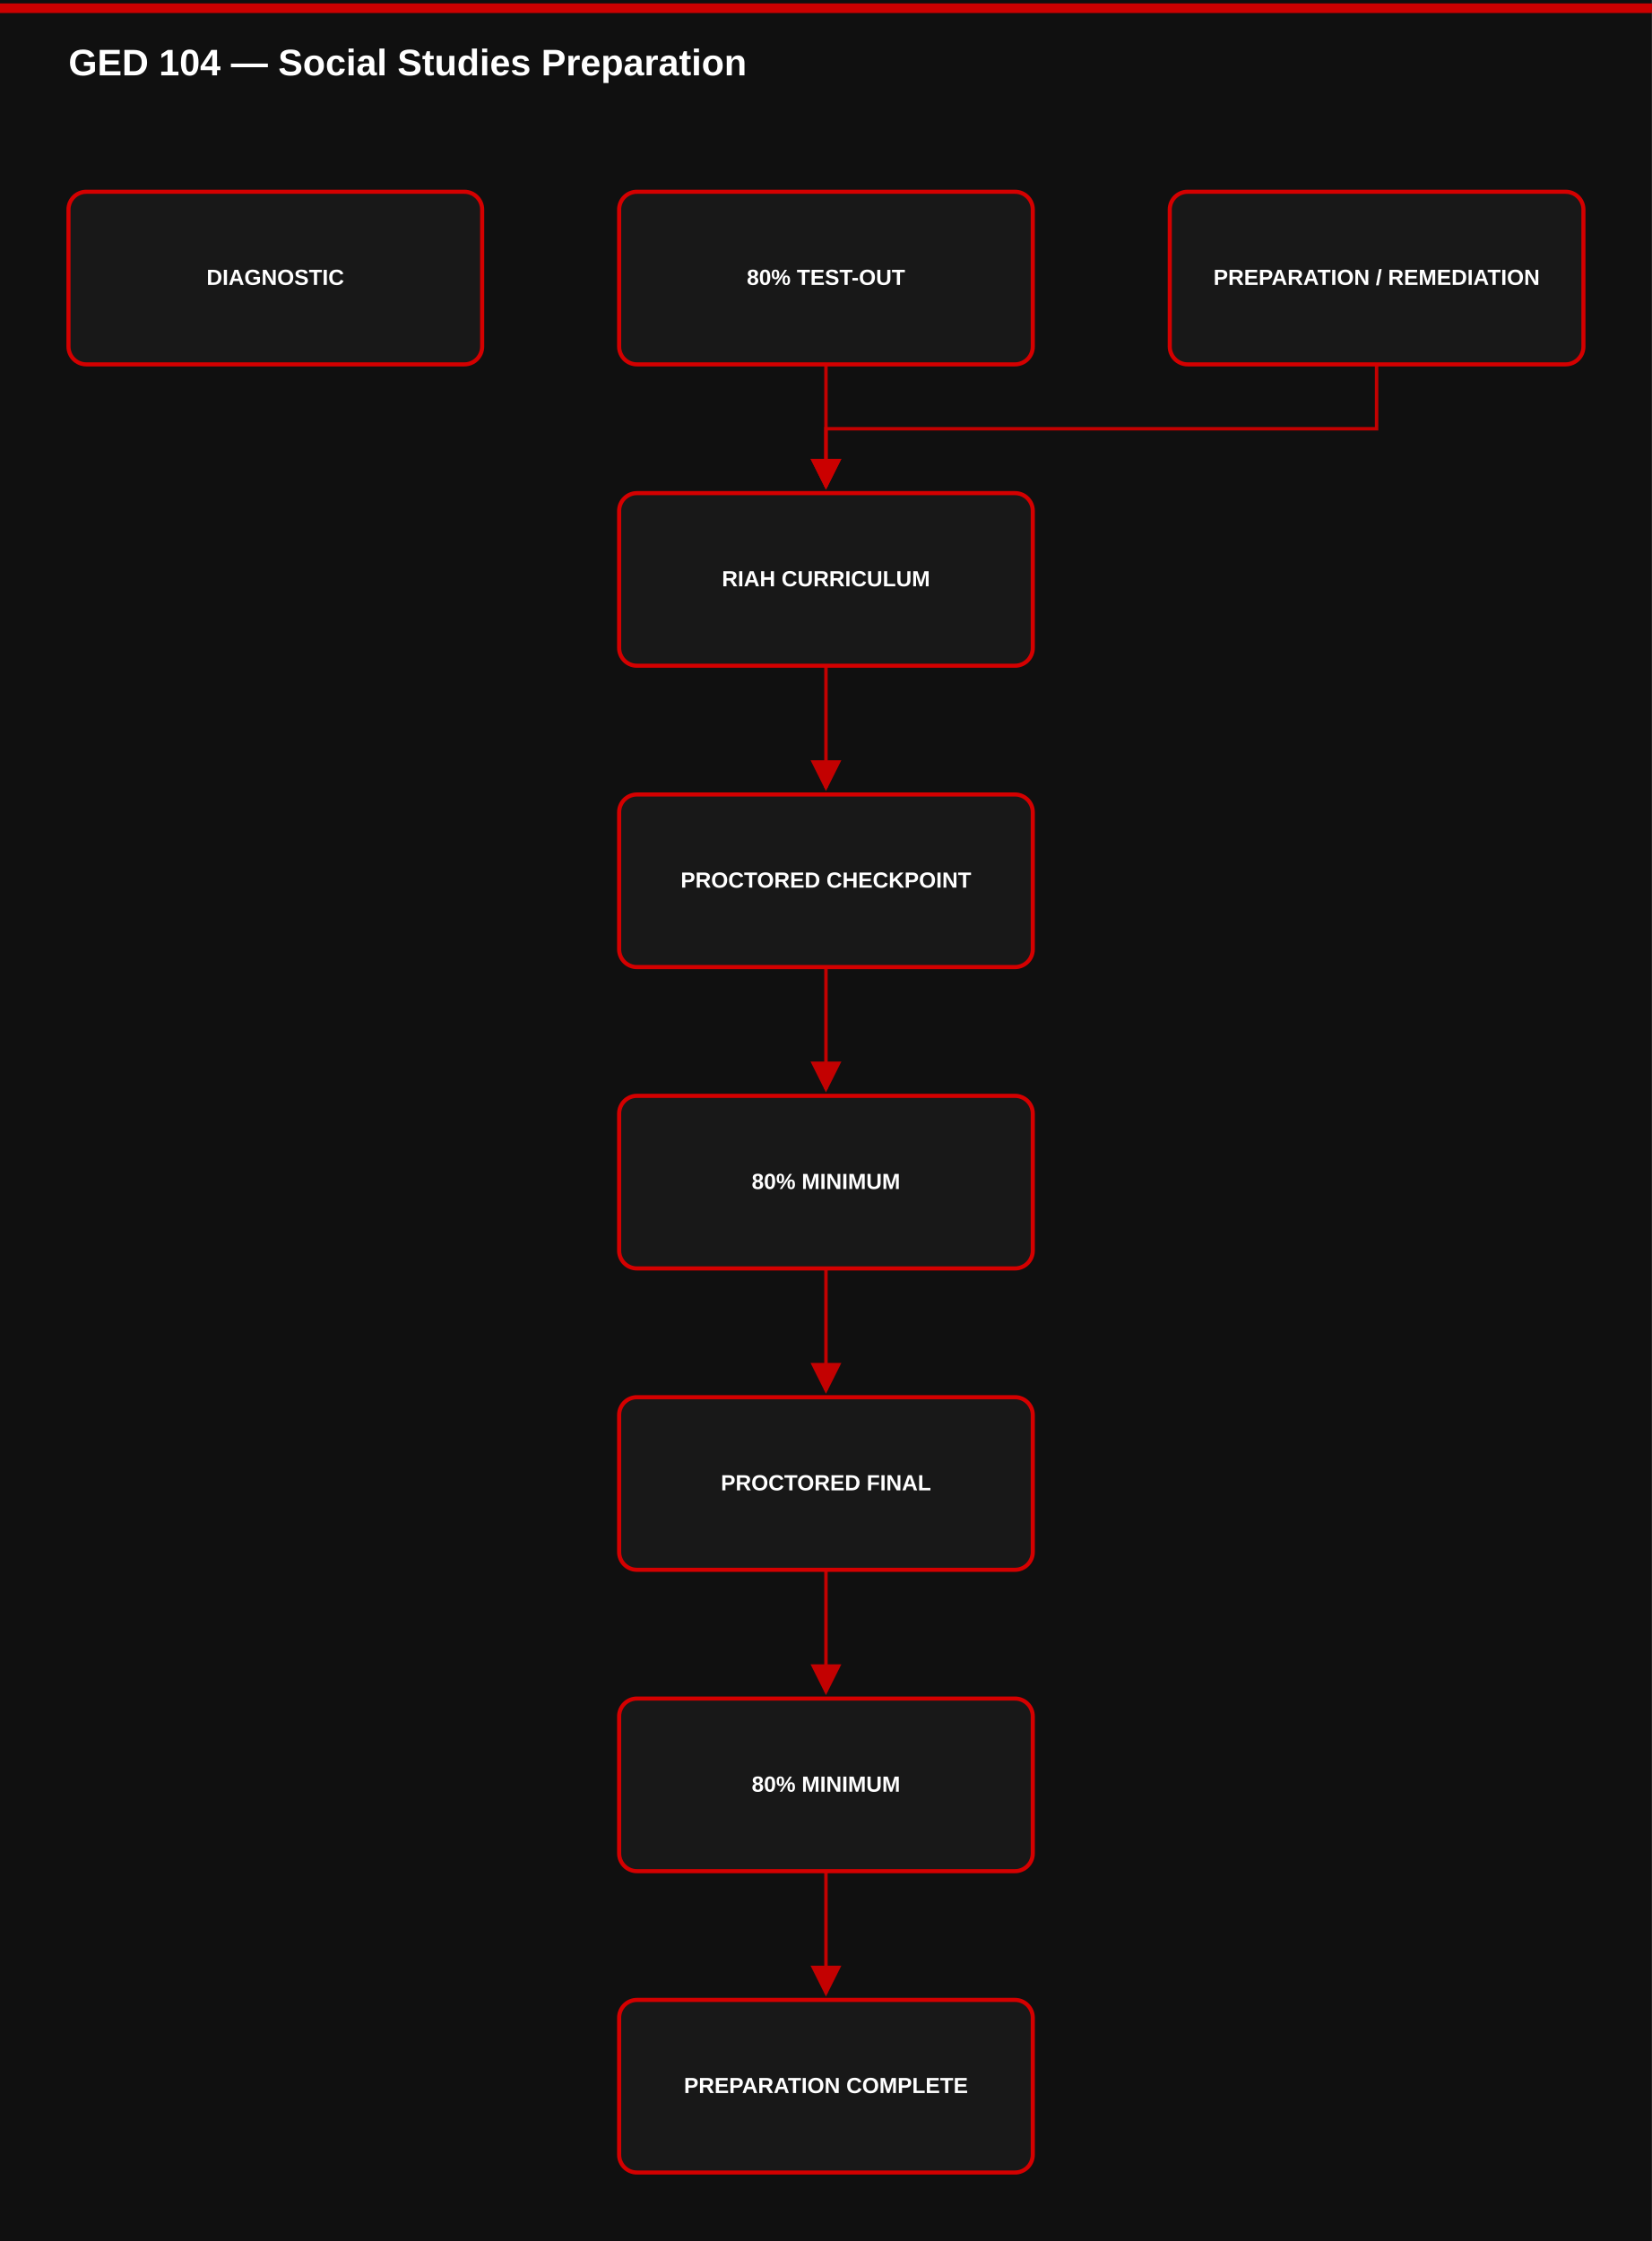
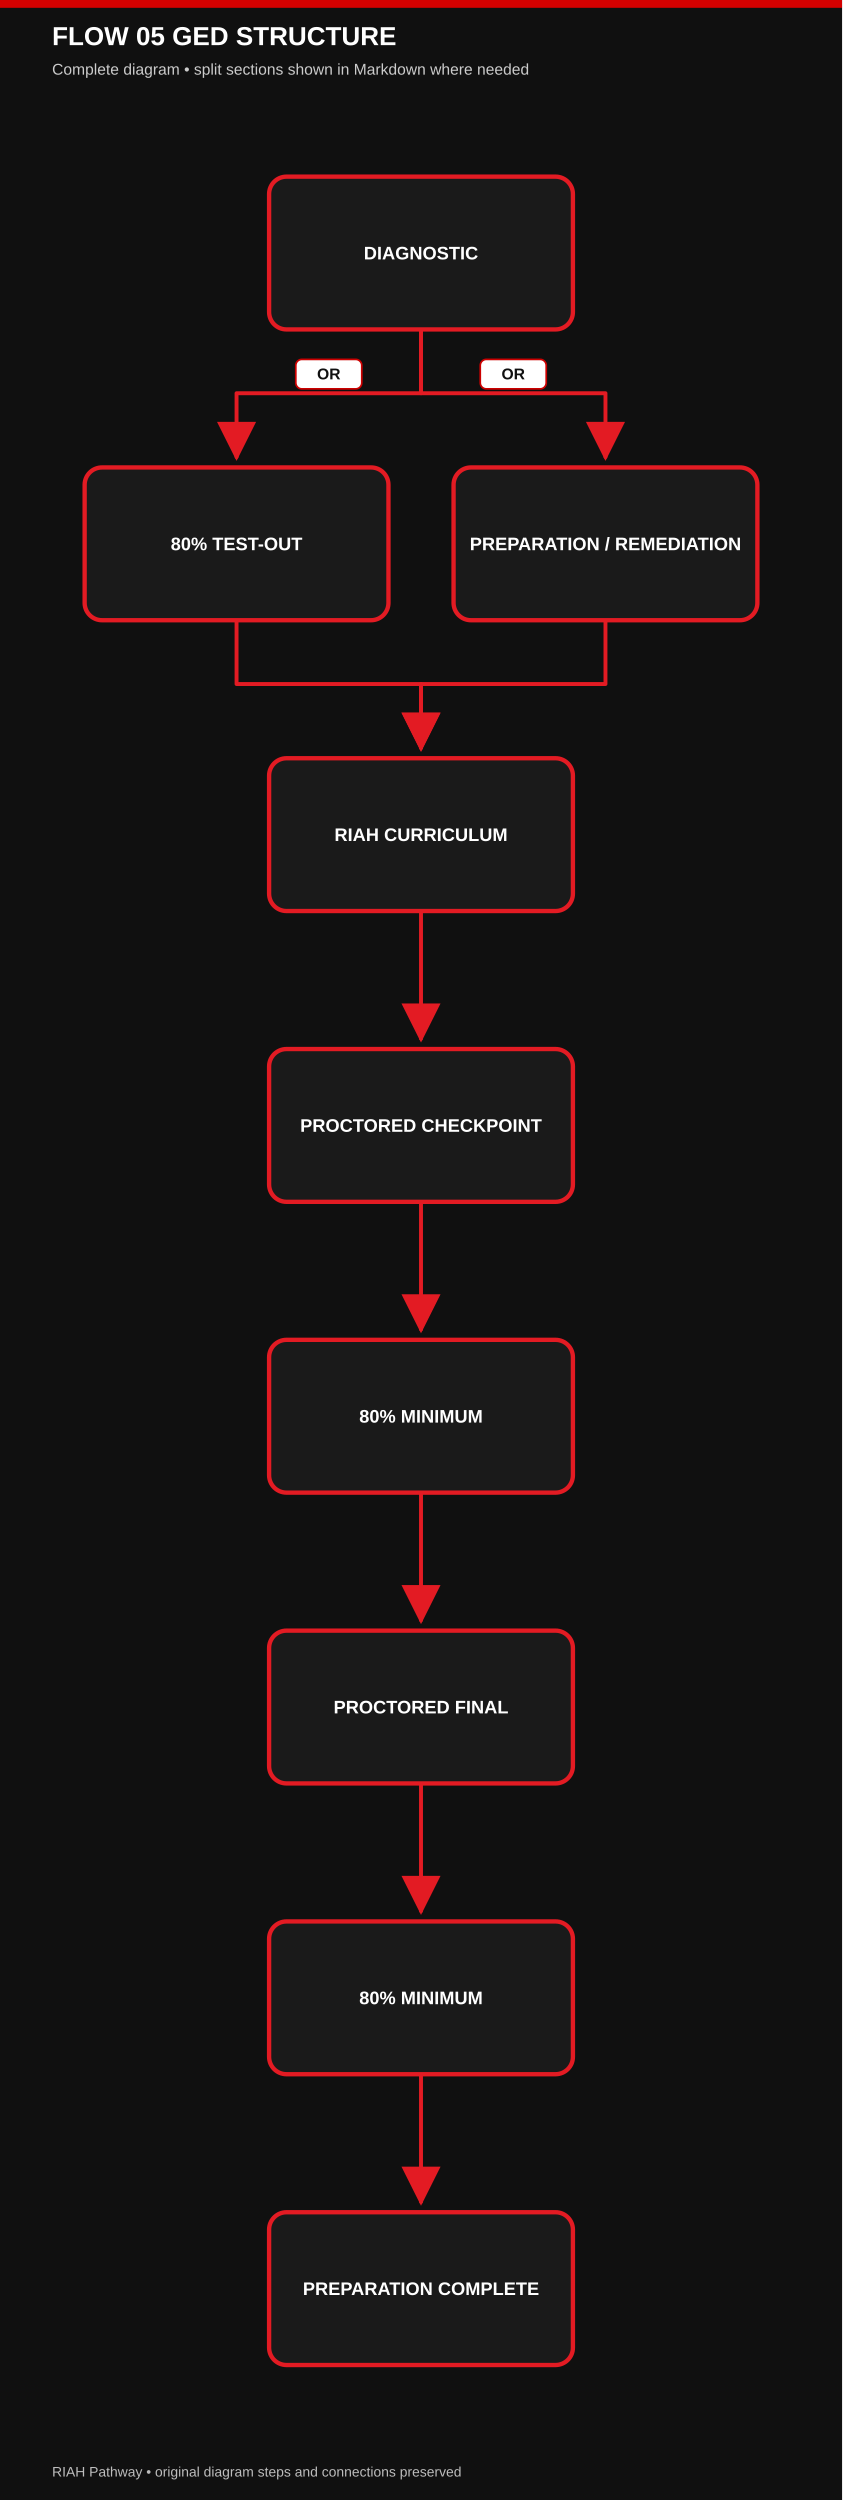
- <svg xmlns="http://www.w3.org/2000/svg" width="1206" height="1636" viewBox="0 0 1206 1636" role="img" aria-label="GED 104 — Social Studies Preparation">
+ <svg xmlns="http://www.w3.org/2000/svg" width="970" height="2880" viewBox="0 0 970 2880" role="img" aria-label="FLOW 05 GED STRUCTURE">
  <defs>
-     <marker id="arrow" markerWidth="9" markerHeight="9" refX="8" refY="4.5" orient="auto">
-       <path d="M0,0 L9,4.5 L0,9 Z" fill="#CC0000" />
+     <marker id="arrow" markerWidth="10" markerHeight="10" refX="9" refY="5" orient="auto">
+       <path d="M0,0 L10,5 L0,10 Z" fill="#E31B23" />
    </marker>
  </defs>
-   <rect width="1206" height="1636" fill="#101010" />
-   <path d="M0,6 H1206" stroke="#CC0000" stroke-width="7" />
-   <text x="50" y="55" fill="#FFFFFF" font-family="Arial,sans-serif" font-size="27" font-weight="700">GED 104 — Social Studies Preparation</text>
-   <path d="M603,266 L603,313 L603,313 L603,355" fill="none" stroke="#CC0000" stroke-width="2.5" marker-end="url(#arrow)" opacity=".95" />
-   <path d="M1005,266 L1005,313 L603,313 L603,355" fill="none" stroke="#CC0000" stroke-width="2.5" marker-end="url(#arrow)" opacity=".95" />
-   <path d="M603,486 L603,533 L603,533 L603,575" fill="none" stroke="#CC0000" stroke-width="2.5" marker-end="url(#arrow)" opacity=".95" />
-   <path d="M603,706 L603,753 L603,753 L603,795" fill="none" stroke="#CC0000" stroke-width="2.5" marker-end="url(#arrow)" opacity=".95" />
-   <path d="M603,926 L603,973 L603,973 L603,1015" fill="none" stroke="#CC0000" stroke-width="2.5" marker-end="url(#arrow)" opacity=".95" />
-   <path d="M603,1146 L603,1193 L603,1193 L603,1235" fill="none" stroke="#CC0000" stroke-width="2.5" marker-end="url(#arrow)" opacity=".95" />
-   <path d="M603,1366 L603,1413 L603,1413 L603,1455" fill="none" stroke="#CC0000" stroke-width="2.5" marker-end="url(#arrow)" opacity=".95" />
-   <rect x="50" y="140" width="302" height="126" rx="13" fill="#181818" stroke="#D40000" stroke-width="3" />
-   <text x="201" y="208" font-family="Arial,sans-serif" fill="#FFFFFF" text-anchor="middle" font-size="16" font-weight="600">
-     <tspan x="201" dy="0">DIAGNOSTIC</tspan>
+   <rect width="970" height="2880" fill="#101010" />
+   <rect width="970" height="9" fill="#D40000" />
+   <text x="60" y="52" fill="#FFFFFF" font-family="Arial,DejaVu Sans,sans-serif" font-size="30" font-weight="700">FLOW 05 GED STRUCTURE</text>
+   <text x="60" y="86" fill="#CCCCCC" font-family="Arial,DejaVu Sans,sans-serif" font-size="18">Complete diagram • split sections shown in Markdown where needed</text>
+   <path d="M485,379.5 L485,453 L272.5,453 L272.5,526.5" stroke="#E31B23" stroke-width="4.5" fill="none" stroke-linecap="round" stroke-linejoin="round" marker-end="url(#arrow)" />
+   <rect x="340.75" y="414" width="76" height="34" rx="7" fill="#FFFFFF" stroke="#CC0000" stroke-width="2" />
+   <text x="378.75" y="437" font-size="18" font-weight="700" text-anchor="middle" fill="#101010" font-family="Arial,sans-serif">OR</text>
+   <path d="M485,379.5 L485,453 L697.5,453 L697.5,526.5" stroke="#E31B23" stroke-width="4.5" fill="none" stroke-linecap="round" stroke-linejoin="round" marker-end="url(#arrow)" />
+   <rect x="553.25" y="414" width="76" height="34" rx="7" fill="#FFFFFF" stroke="#CC0000" stroke-width="2" />
+   <text x="591.25" y="437" font-size="18" font-weight="700" text-anchor="middle" fill="#101010" font-family="Arial,sans-serif">OR</text>
+   <path d="M272.5,714.5 L272.5,788 L485,788 L485,861.5" stroke="#E31B23" stroke-width="4.5" fill="none" stroke-linecap="round" stroke-linejoin="round" marker-end="url(#arrow)" />
+   <path d="M697.5,714.5 L697.5,788 L485,788 L485,861.5" stroke="#E31B23" stroke-width="4.5" fill="none" stroke-linecap="round" stroke-linejoin="round" marker-end="url(#arrow)" />
+   <path d="M485,1049.5 L485,1123 L485,1123 L485,1196.5" stroke="#E31B23" stroke-width="4.5" fill="none" stroke-linecap="round" stroke-linejoin="round" marker-end="url(#arrow)" />
+   <path d="M485,1384.5 L485,1458 L485,1458 L485,1531.5" stroke="#E31B23" stroke-width="4.5" fill="none" stroke-linecap="round" stroke-linejoin="round" marker-end="url(#arrow)" />
+   <path d="M485,1719.5 L485,1793 L485,1793 L485,1866.5" stroke="#E31B23" stroke-width="4.5" fill="none" stroke-linecap="round" stroke-linejoin="round" marker-end="url(#arrow)" />
+   <path d="M485,2054.5 L485,2128 L485,2128 L485,2201.5" stroke="#E31B23" stroke-width="4.5" fill="none" stroke-linecap="round" stroke-linejoin="round" marker-end="url(#arrow)" />
+   <path d="M485,2389.5 L485,2463 L485,2463 L485,2536.5" stroke="#E31B23" stroke-width="4.5" fill="none" stroke-linecap="round" stroke-linejoin="round" marker-end="url(#arrow)" />
+   <rect x="310" y="203.5" width="350" height="176" rx="20" fill="#1A1A1A" stroke="#E31B23" stroke-width="5" />
+   <text x="485" y="298.85" font-family="Arial,DejaVu Sans,sans-serif" fill="#FFFFFF" font-size="21" font-weight="700" text-anchor="middle">
+     <tspan x="485" dy="0">DIAGNOSTIC</tspan>
  </text>
-   <rect x="452" y="140" width="302" height="126" rx="13" fill="#181818" stroke="#D40000" stroke-width="3" />
-   <text x="603" y="208" font-family="Arial,sans-serif" fill="#FFFFFF" text-anchor="middle" font-size="16" font-weight="600">
-     <tspan x="603" dy="0">80% TEST-OUT</tspan>
+   <rect x="97.5" y="538.5" width="350" height="176" rx="20" fill="#1A1A1A" stroke="#E31B23" stroke-width="5" />
+   <text x="272.5" y="633.85" font-family="Arial,DejaVu Sans,sans-serif" fill="#FFFFFF" font-size="21" font-weight="700" text-anchor="middle">
+     <tspan x="272.5" dy="0">80% TEST-OUT</tspan>
  </text>
-   <rect x="854" y="140" width="302" height="126" rx="13" fill="#181818" stroke="#D40000" stroke-width="3" />
-   <text x="1005" y="208" font-family="Arial,sans-serif" fill="#FFFFFF" text-anchor="middle" font-size="16" font-weight="600">
-     <tspan x="1005" dy="0">PREPARATION / REMEDIATION</tspan>
+   <rect x="522.5" y="538.5" width="350" height="176" rx="20" fill="#1A1A1A" stroke="#E31B23" stroke-width="5" />
+   <text x="697.5" y="633.85" font-family="Arial,DejaVu Sans,sans-serif" fill="#FFFFFF" font-size="21" font-weight="700" text-anchor="middle">
+     <tspan x="697.5" dy="0">PREPARATION / REMEDIATION</tspan>
  </text>
-   <rect x="452" y="360" width="302" height="126" rx="13" fill="#181818" stroke="#D40000" stroke-width="3" />
-   <text x="603" y="428" font-family="Arial,sans-serif" fill="#FFFFFF" text-anchor="middle" font-size="16" font-weight="600">
-     <tspan x="603" dy="0">RIAH CURRICULUM</tspan>
+   <rect x="310" y="873.5" width="350" height="176" rx="20" fill="#1A1A1A" stroke="#E31B23" stroke-width="5" />
+   <text x="485" y="968.85" font-family="Arial,DejaVu Sans,sans-serif" fill="#FFFFFF" font-size="21" font-weight="700" text-anchor="middle">
+     <tspan x="485" dy="0">RIAH CURRICULUM</tspan>
  </text>
-   <rect x="452" y="580" width="302" height="126" rx="13" fill="#181818" stroke="#D40000" stroke-width="3" />
-   <text x="603" y="648" font-family="Arial,sans-serif" fill="#FFFFFF" text-anchor="middle" font-size="16" font-weight="600">
-     <tspan x="603" dy="0">PROCTORED CHECKPOINT</tspan>
+   <rect x="310" y="1208.5" width="350" height="176" rx="20" fill="#1A1A1A" stroke="#E31B23" stroke-width="5" />
+   <text x="485" y="1303.85" font-family="Arial,DejaVu Sans,sans-serif" fill="#FFFFFF" font-size="21" font-weight="700" text-anchor="middle">
+     <tspan x="485" dy="0">PROCTORED CHECKPOINT</tspan>
  </text>
-   <rect x="452" y="800" width="302" height="126" rx="13" fill="#181818" stroke="#D40000" stroke-width="3" />
-   <text x="603" y="868" font-family="Arial,sans-serif" fill="#FFFFFF" text-anchor="middle" font-size="16" font-weight="600">
-     <tspan x="603" dy="0">80% MINIMUM</tspan>
+   <rect x="310" y="1543.5" width="350" height="176" rx="20" fill="#1A1A1A" stroke="#E31B23" stroke-width="5" />
+   <text x="485" y="1638.85" font-family="Arial,DejaVu Sans,sans-serif" fill="#FFFFFF" font-size="21" font-weight="700" text-anchor="middle">
+     <tspan x="485" dy="0">80% MINIMUM</tspan>
  </text>
-   <rect x="452" y="1020" width="302" height="126" rx="13" fill="#181818" stroke="#D40000" stroke-width="3" />
-   <text x="603" y="1088" font-family="Arial,sans-serif" fill="#FFFFFF" text-anchor="middle" font-size="16" font-weight="600">
-     <tspan x="603" dy="0">PROCTORED FINAL</tspan>
+   <rect x="310" y="1878.5" width="350" height="176" rx="20" fill="#1A1A1A" stroke="#E31B23" stroke-width="5" />
+   <text x="485" y="1973.85" font-family="Arial,DejaVu Sans,sans-serif" fill="#FFFFFF" font-size="21" font-weight="700" text-anchor="middle">
+     <tspan x="485" dy="0">PROCTORED FINAL</tspan>
  </text>
-   <rect x="452" y="1240" width="302" height="126" rx="13" fill="#181818" stroke="#D40000" stroke-width="3" />
-   <text x="603" y="1308" font-family="Arial,sans-serif" fill="#FFFFFF" text-anchor="middle" font-size="16" font-weight="600">
-     <tspan x="603" dy="0">80% MINIMUM</tspan>
+   <rect x="310" y="2213.5" width="350" height="176" rx="20" fill="#1A1A1A" stroke="#E31B23" stroke-width="5" />
+   <text x="485" y="2308.85" font-family="Arial,DejaVu Sans,sans-serif" fill="#FFFFFF" font-size="21" font-weight="700" text-anchor="middle">
+     <tspan x="485" dy="0">80% MINIMUM</tspan>
  </text>
-   <rect x="452" y="1460" width="302" height="126" rx="13" fill="#181818" stroke="#D40000" stroke-width="3" />
-   <text x="603" y="1528" font-family="Arial,sans-serif" fill="#FFFFFF" text-anchor="middle" font-size="16" font-weight="600">
-     <tspan x="603" dy="0">PREPARATION COMPLETE</tspan>
+   <rect x="310" y="2548.5" width="350" height="176" rx="20" fill="#1A1A1A" stroke="#E31B23" stroke-width="5" />
+   <text x="485" y="2643.85" font-family="Arial,DejaVu Sans,sans-serif" fill="#FFFFFF" font-size="21" font-weight="700" text-anchor="middle">
+     <tspan x="485" dy="0">PREPARATION COMPLETE</tspan>
  </text>
+   <text x="60" y="2853" fill="#BDBDBD" font-family="Arial,DejaVu Sans,sans-serif" font-size="16">RIAH Pathway • original diagram steps and connections preserved</text>
</svg>
